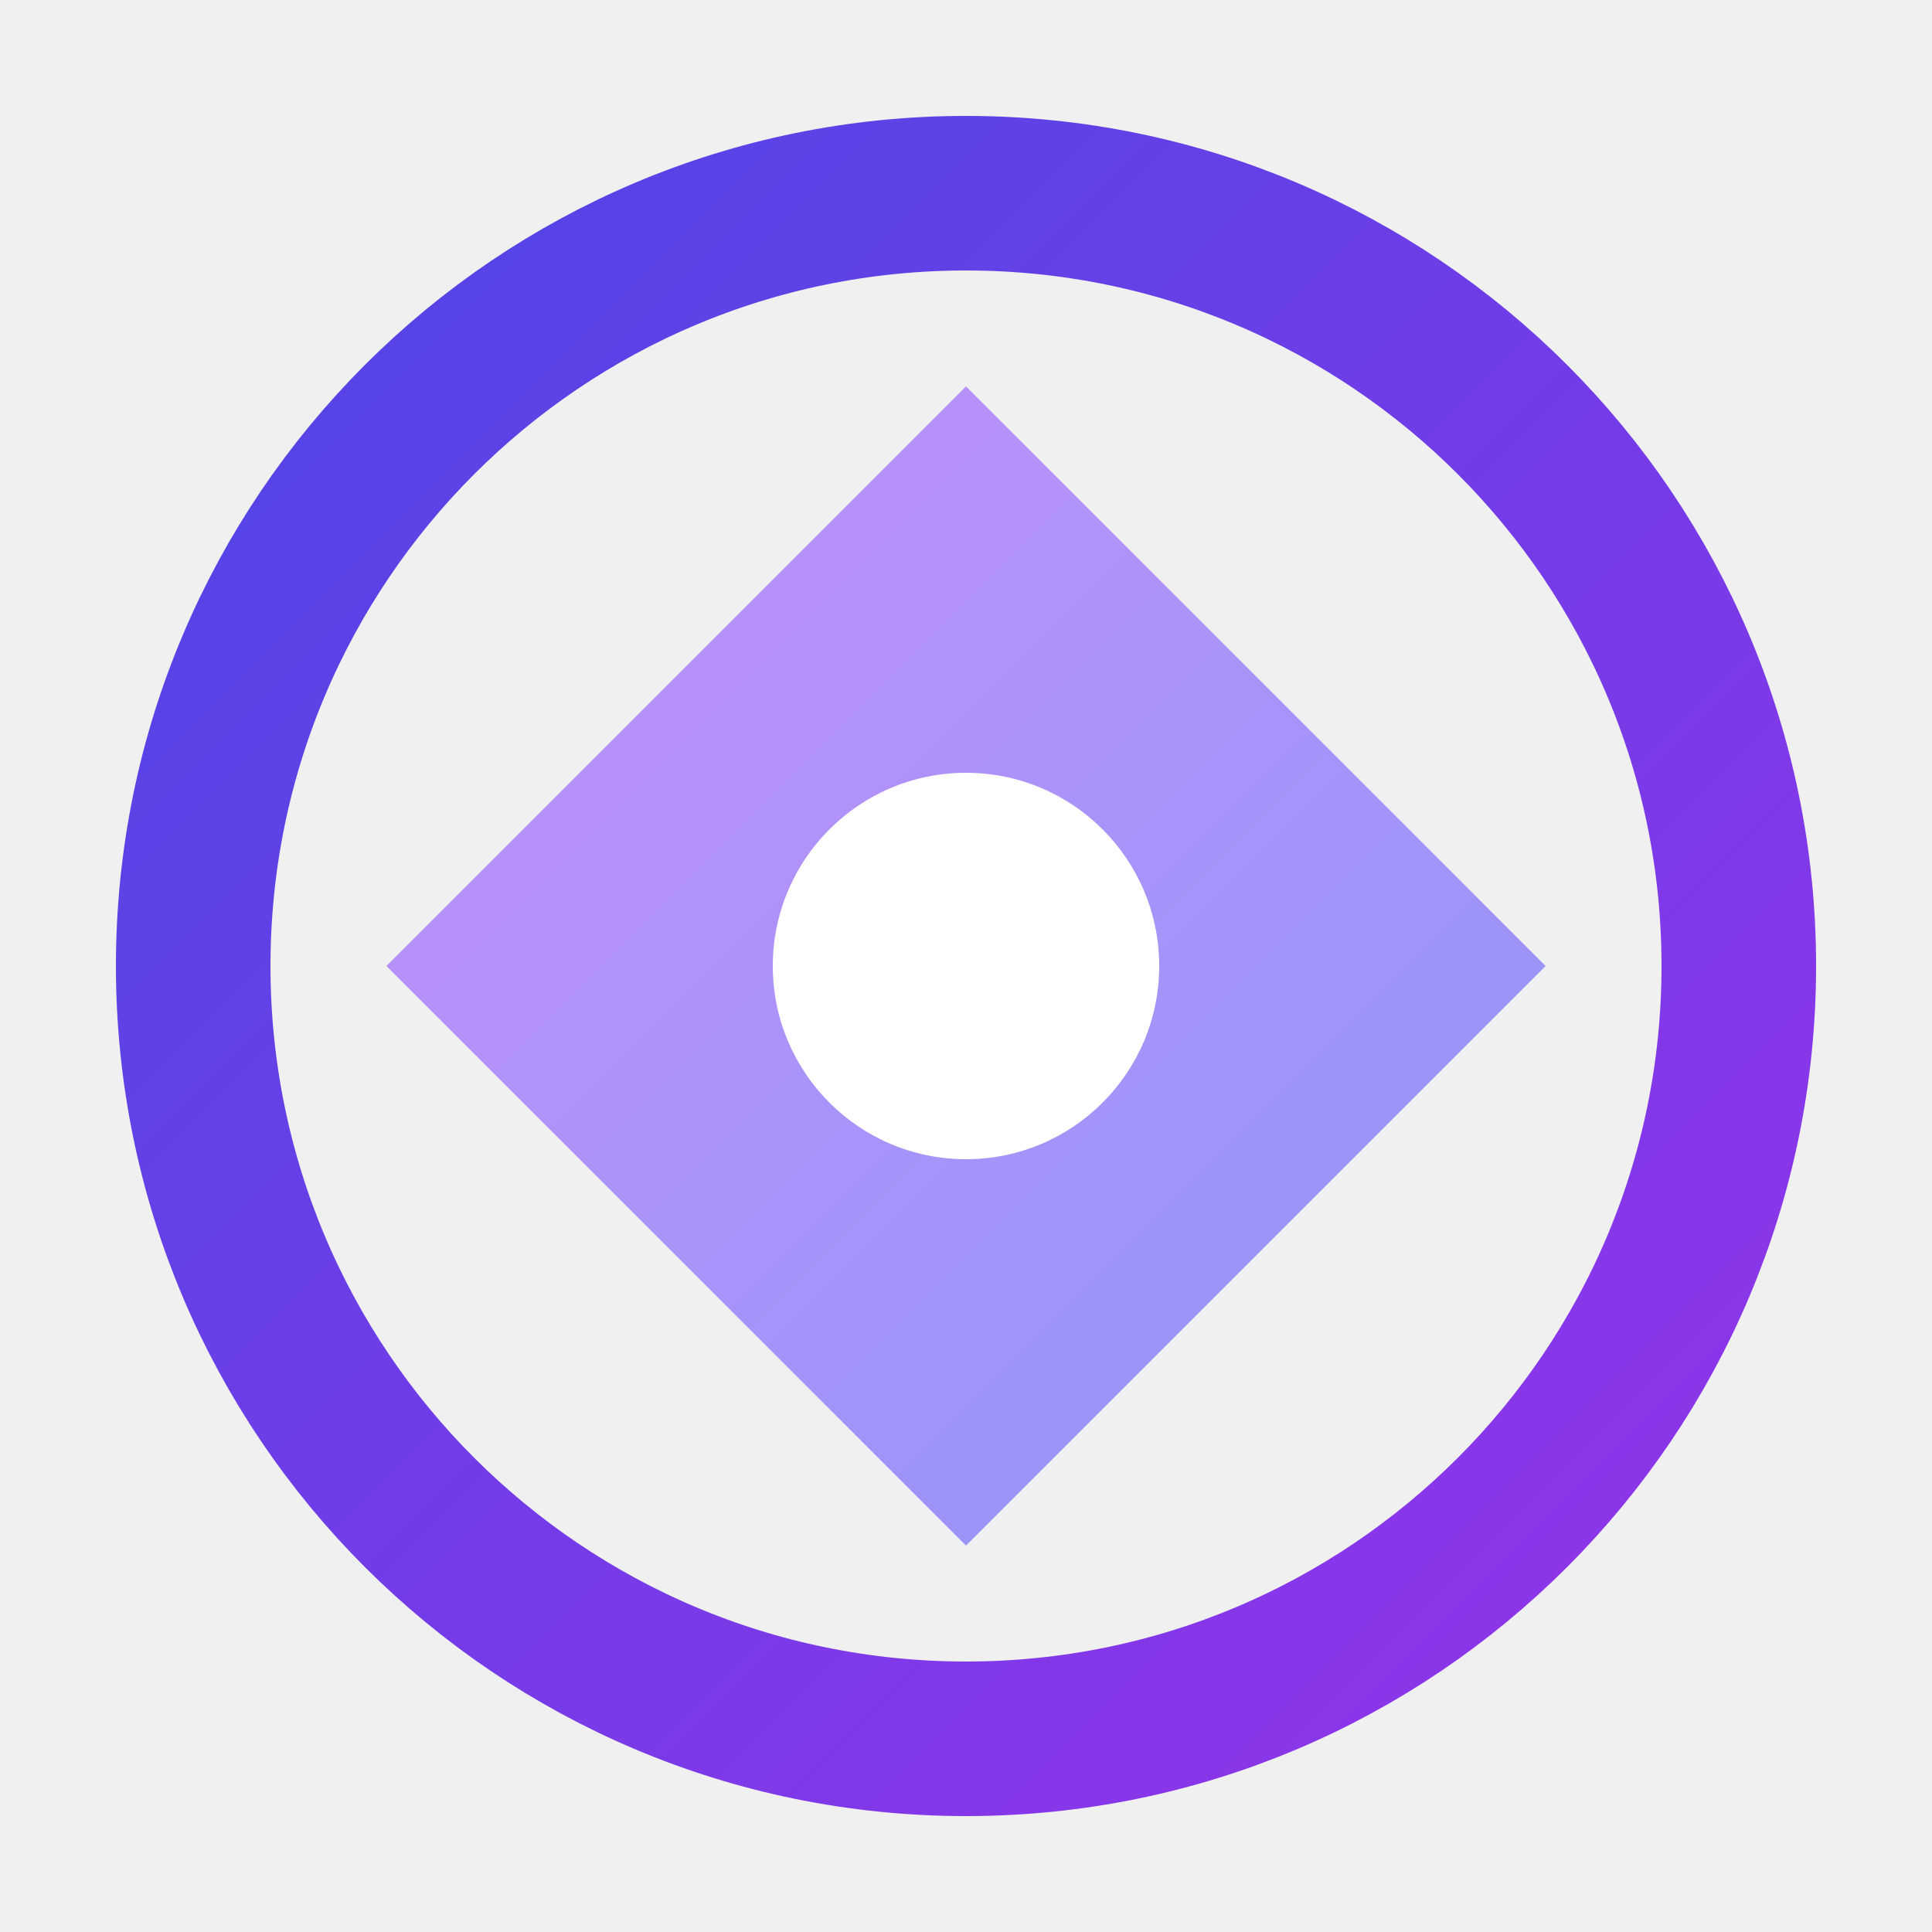
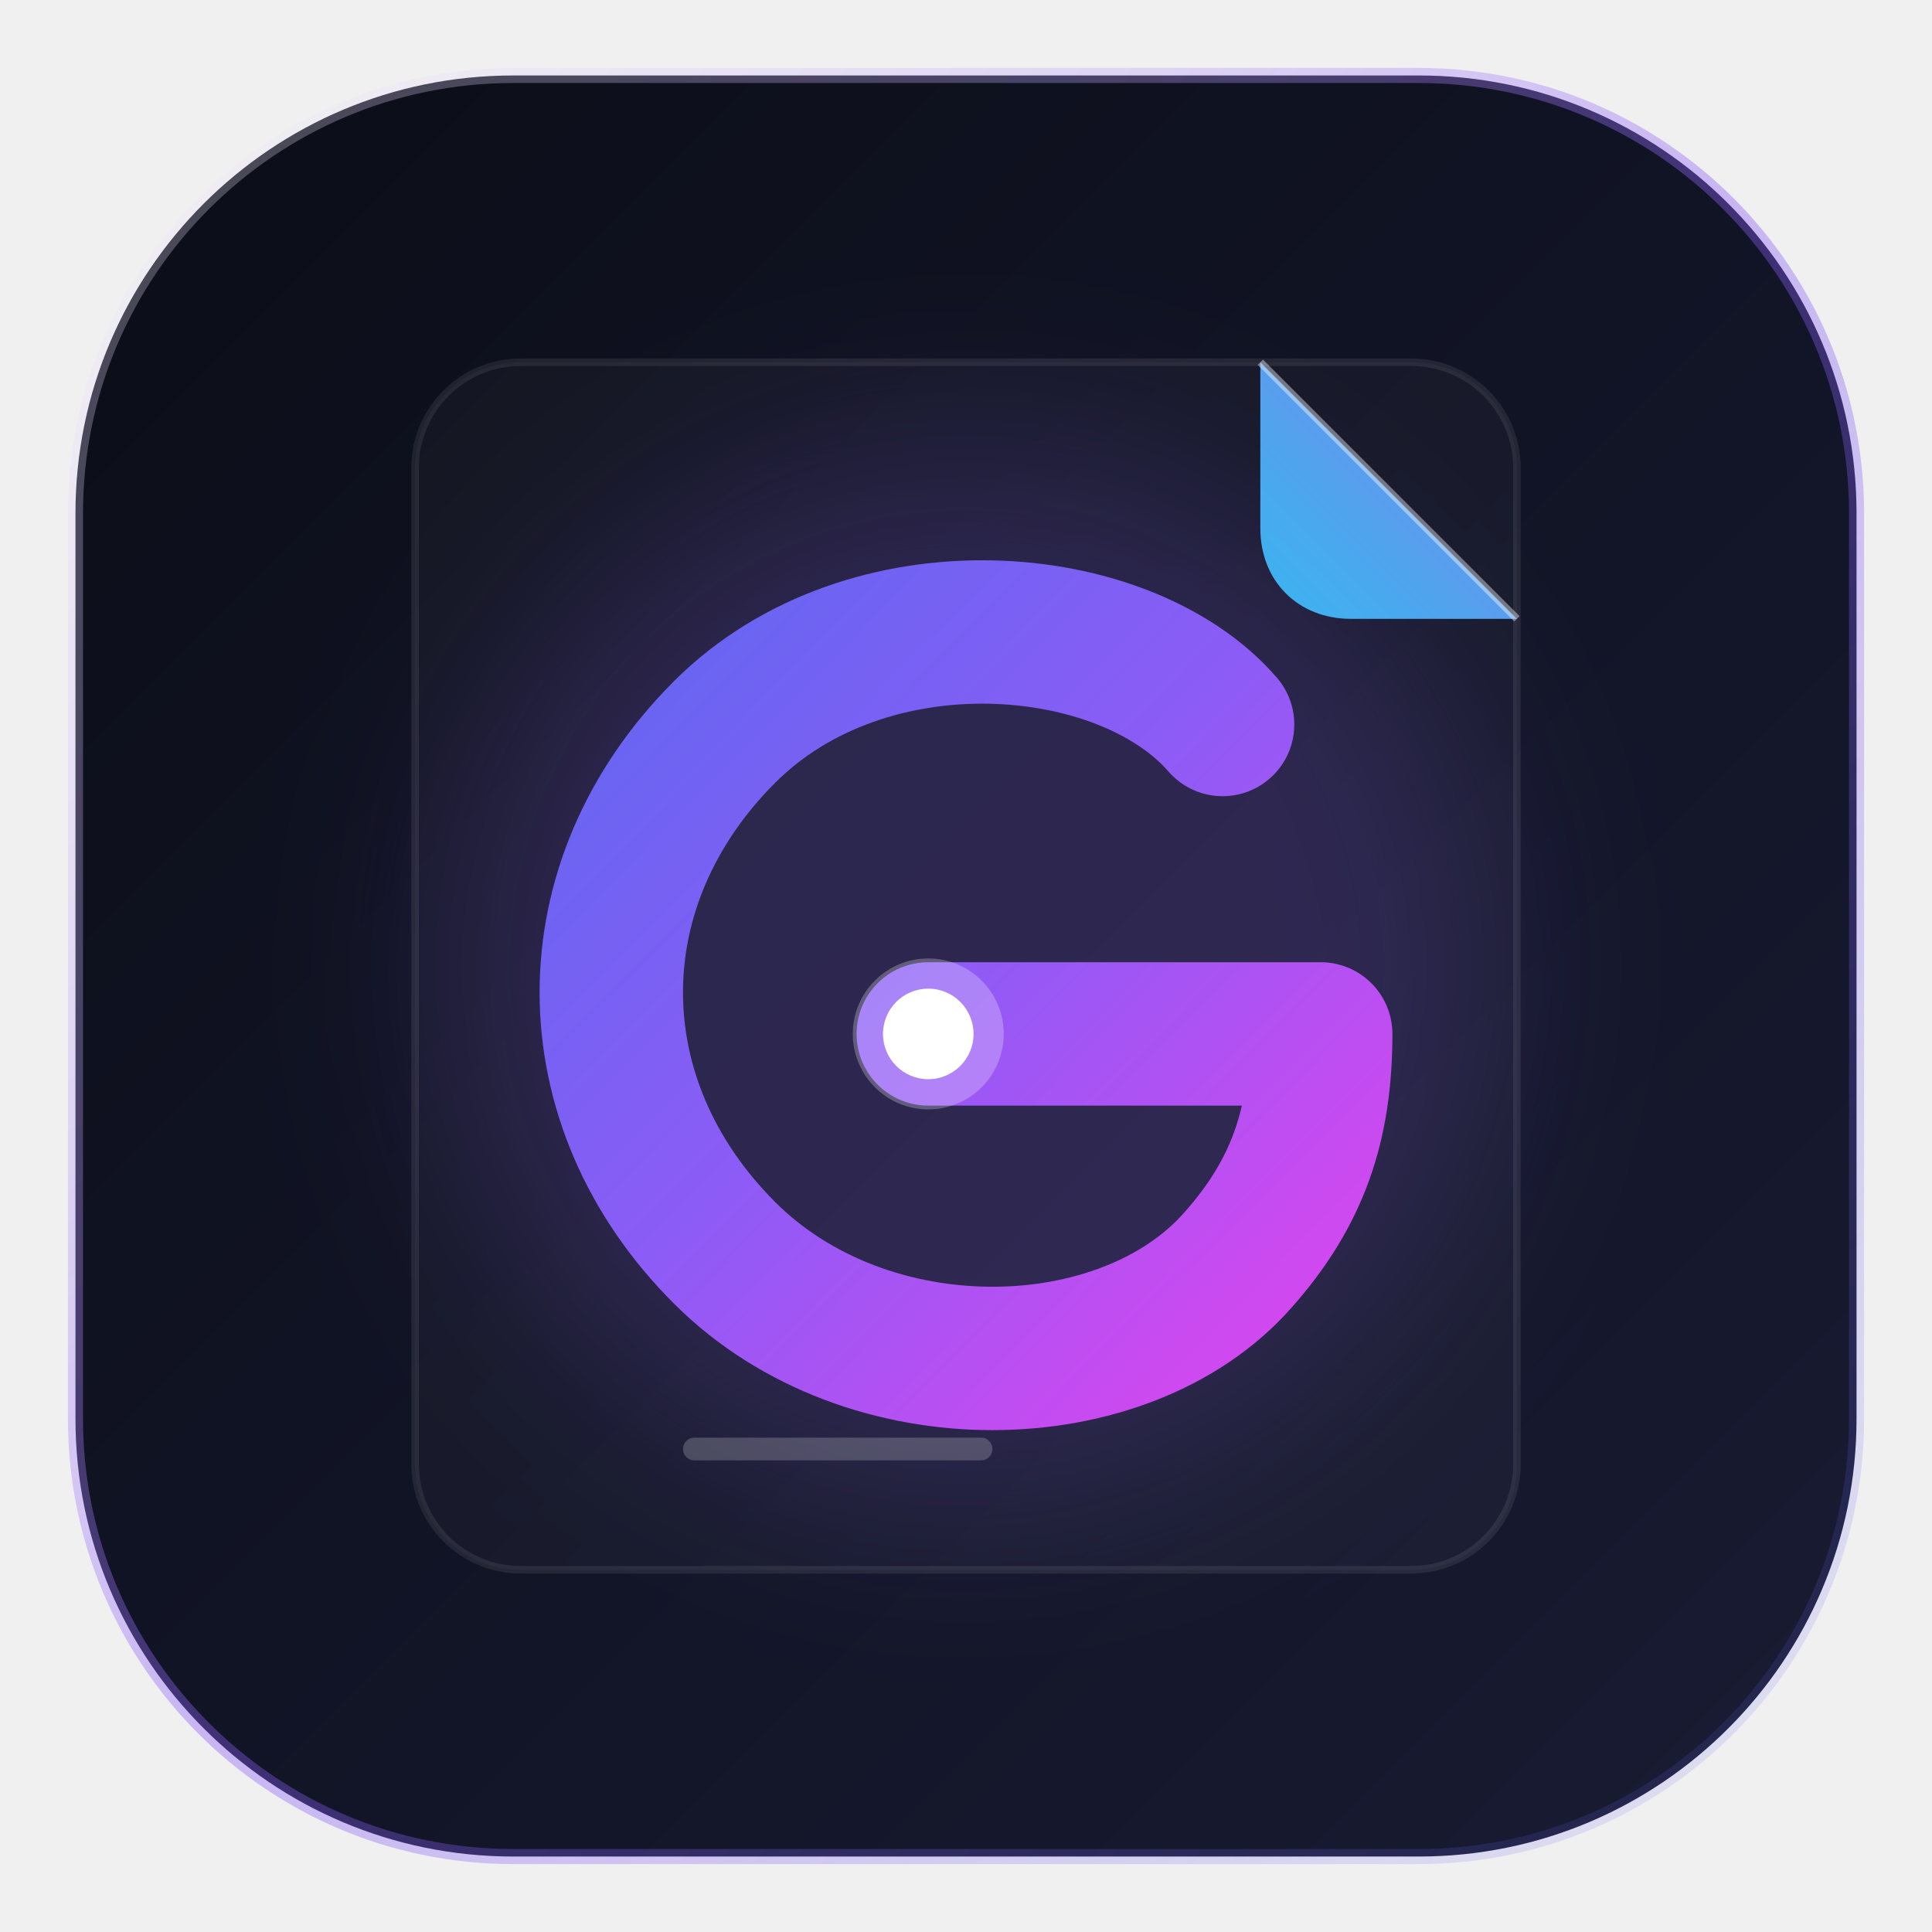
- <svg xmlns="http://www.w3.org/2000/svg" viewBox="0 0 100 100">
+ <svg xmlns="http://www.w3.org/2000/svg" viewBox="0 0 512 512" width="512" height="512">
  <defs>
-     <linearGradient id="logo-grad-1" x1="0%" y1="0%" x2="100%" y2="100%">
-       <stop offset="0%" stop-color="#4f46e5" />
-       <stop offset="100%" stop-color="#9333ea" />
+     <linearGradient id="bg-grad" x1="0%" y1="0%" x2="100%" y2="100%">
+       <stop offset="0%" stop-color="#0b0d17" />
+       <stop offset="50%" stop-color="#111425" />
+       <stop offset="100%" stop-color="#191c33" />
    </linearGradient>
-     <linearGradient id="logo-grad-2" x1="100%" y1="100%" x2="0%" y2="0%">
-       <stop offset="0%" stop-color="#818cf8" />
-       <stop offset="100%" stop-color="#c084fc" />
+     <linearGradient id="border-grad" x1="0%" y1="0%" x2="100%" y2="100%">
+       <stop offset="0%" stop-color="rgba(255, 255, 255, 0.25)" />
+       <stop offset="50%" stop-color="rgba(139, 92, 246, 0.4)" />
+       <stop offset="100%" stop-color="rgba(99, 102, 241, 0.1)" />
    </linearGradient>
+     <linearGradient id="g-grad" x1="0%" y1="0%" x2="100%" y2="100%">
+       <stop offset="0%" stop-color="#6366f1" />
+       <stop offset="45%" stop-color="#8b5cf6" />
+       <stop offset="100%" stop-color="#d946ef" />
+     </linearGradient>
+     <linearGradient id="fold-grad" x1="0%" y1="100%" x2="100%" y2="0%">
+       <stop offset="0%" stop-color="#38bdf8" />
+       <stop offset="100%" stop-color="#818cf8" />
+     </linearGradient>
+     <filter id="glow-blur" x="-20%" y="-20%" width="140%" height="140%">
+       <feGaussianBlur stdDeviation="24" result="blur" />
+     </filter>
  </defs>
-   <circle cx="50" cy="50" r="40" fill="none" stroke="url(#logo-grad-1)" stroke-width="8" />
-   <path d="M50 20 L80 50 L50 80 L20 50 Z" fill="url(#logo-grad-2)" opacity="0.9" />
-   <circle cx="50" cy="50" r="10" fill="#ffffff" />
+   <rect x="20" y="20" width="472" height="472" rx="116" fill="url(#bg-grad)" stroke="url(#border-grad)" stroke-width="4" />
+   <circle cx="256" cy="256" r="140" fill="#8b5cf6" opacity="0.18" filter="url(#glow-blur)" />
+   <rect x="110" y="96" width="292" height="320" rx="28" fill="rgba(255, 255, 255, 0.03)" stroke="rgba(255, 255, 255, 0.08)" stroke-width="2" />
+   <path d="M 334 96 L 402 164 L 358 164 C 344 164, 334 154, 334 140 Z" fill="url(#fold-grad)" opacity="0.95" />
+   <path d="M 334 96 L 402 164" stroke="rgba(255, 255, 255, 0.4)" stroke-width="2" />
+   <path d="M 324 192            C 298 162, 230 156, 192 194            C 152 234, 152 292, 192 332            C 230 370, 298 368, 328 334            C 344 316, 350 298, 350 274            L 246 274" fill="none" stroke="url(#g-grad)" stroke-width="38" stroke-linecap="round" stroke-linejoin="round" />
+   <circle cx="246" cy="274" r="12" fill="#ffffff" />
+   <circle cx="246" cy="274" r="20" fill="#ffffff" opacity="0.25" />
+   <line x1="184" y1="384" x2="260" y2="384" stroke="rgba(255, 255, 255, 0.2)" stroke-width="6" stroke-linecap="round" />
</svg>
